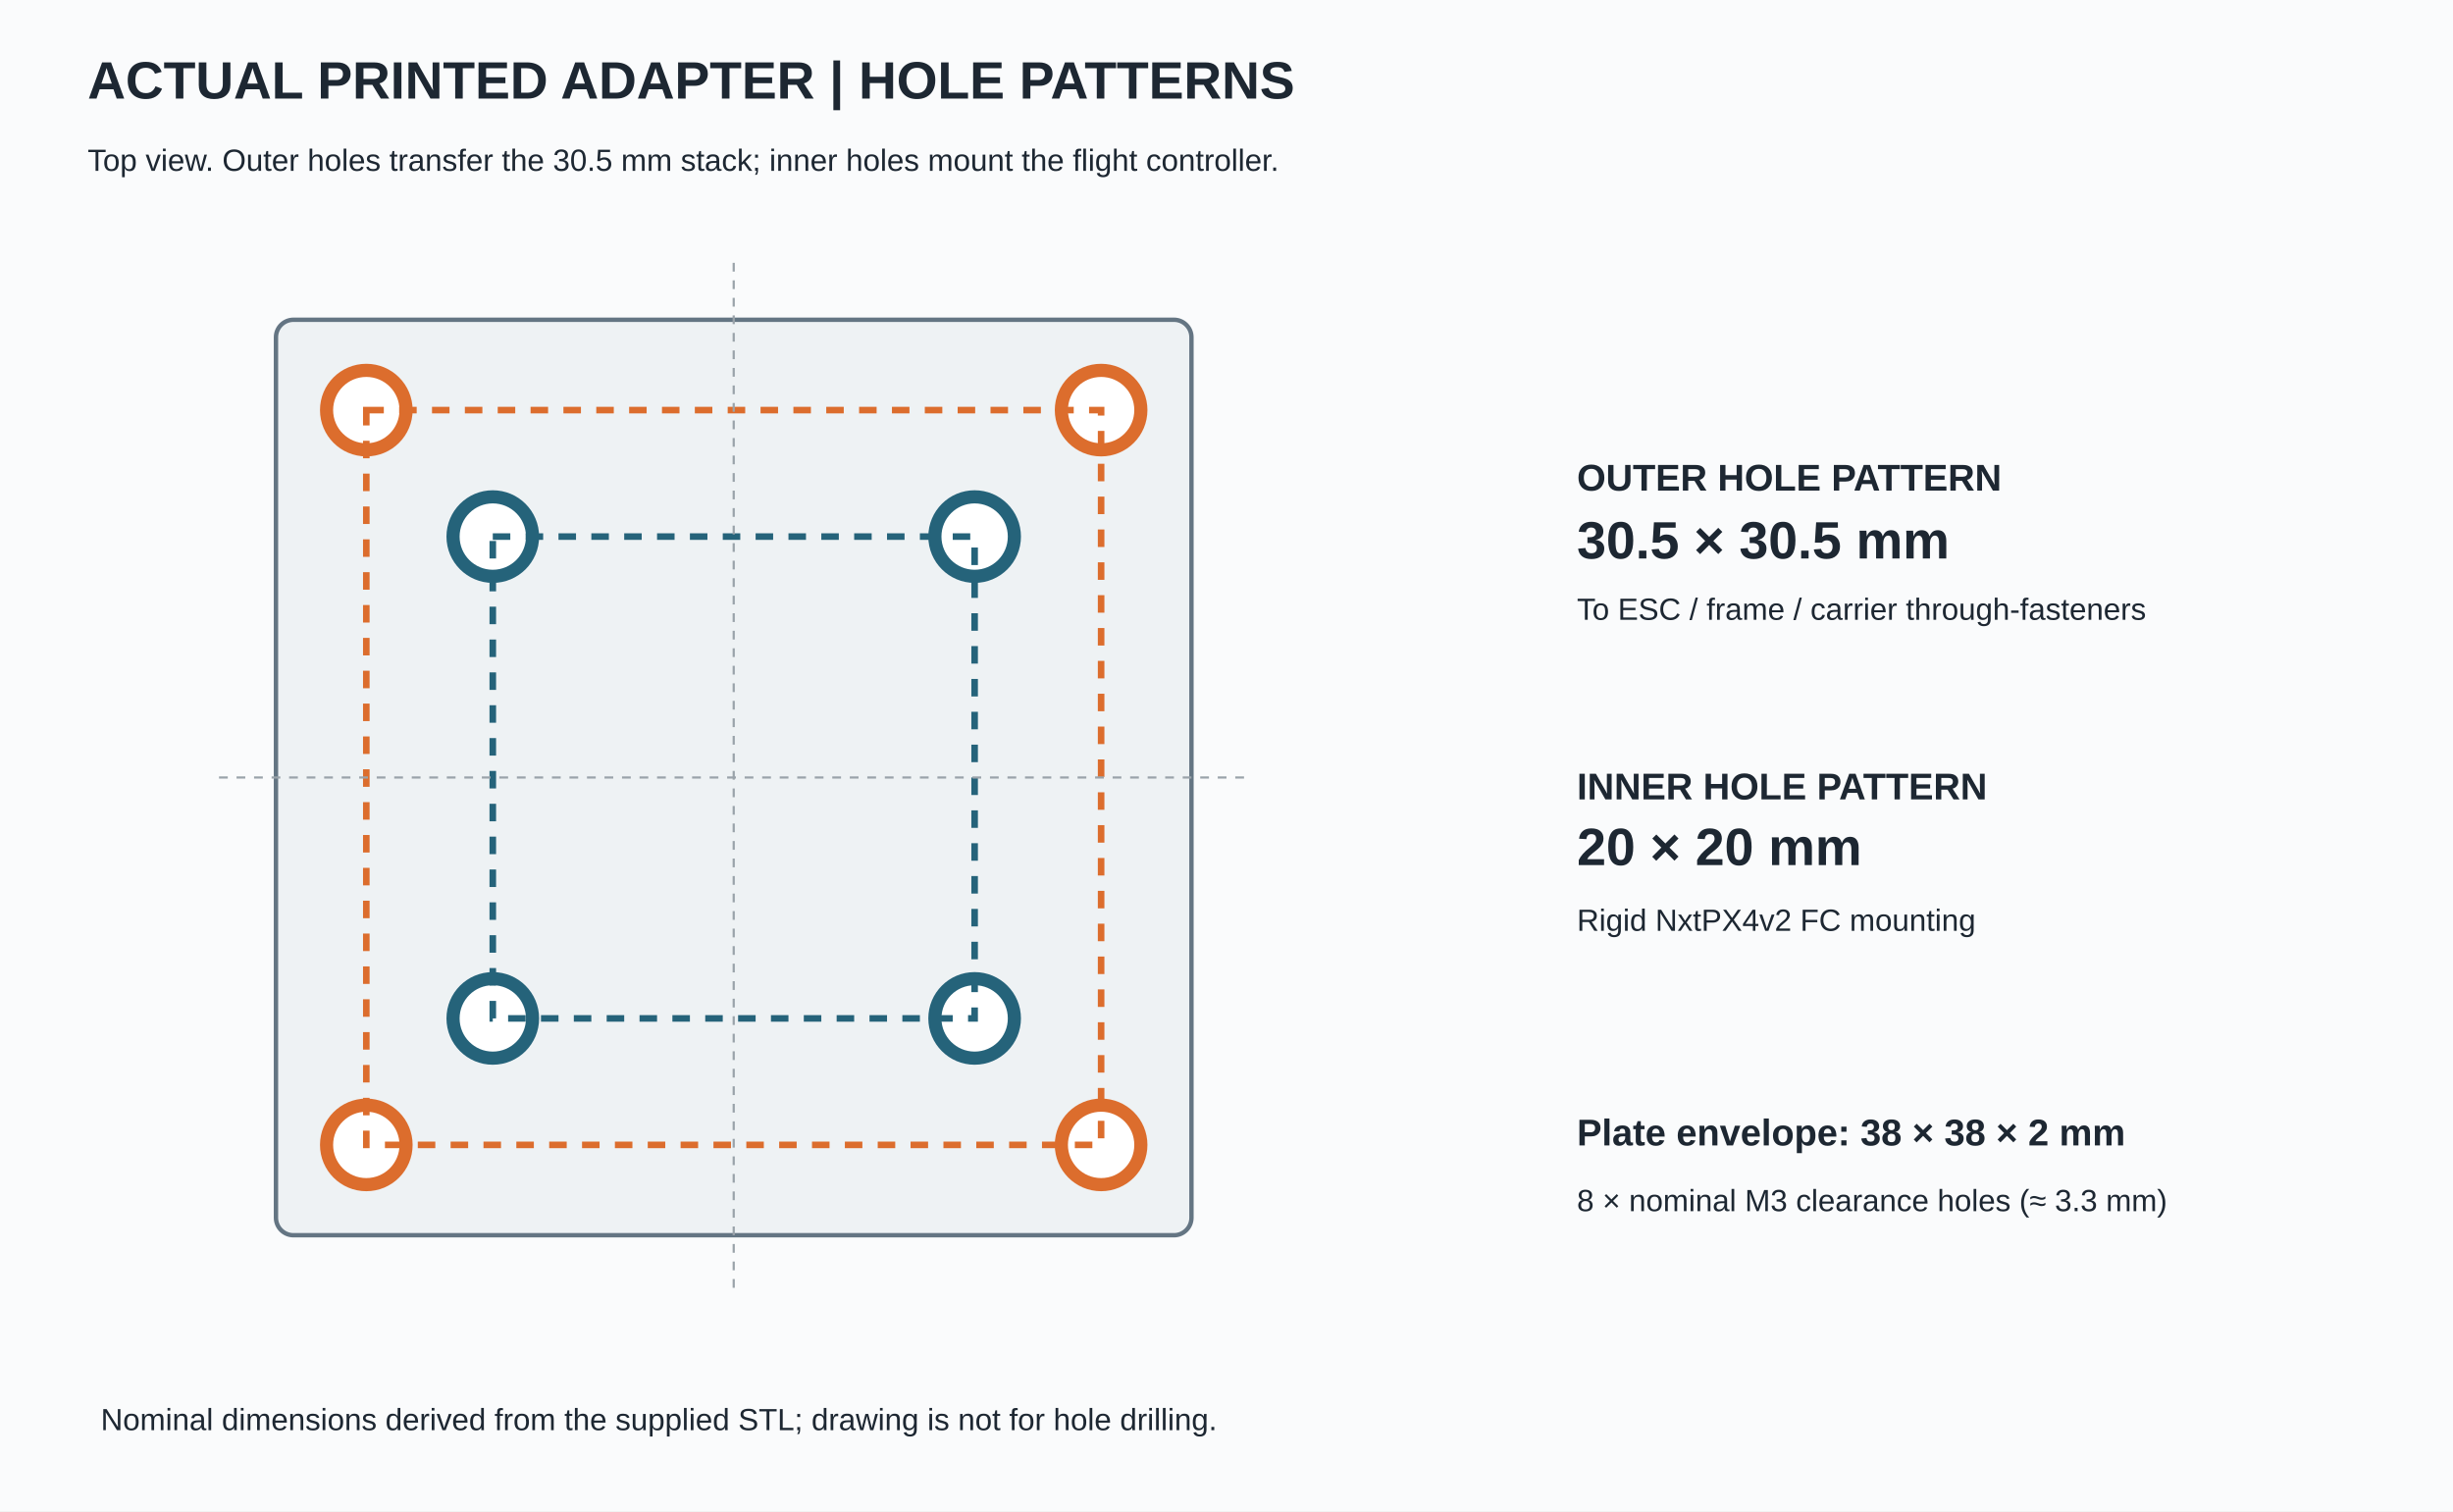
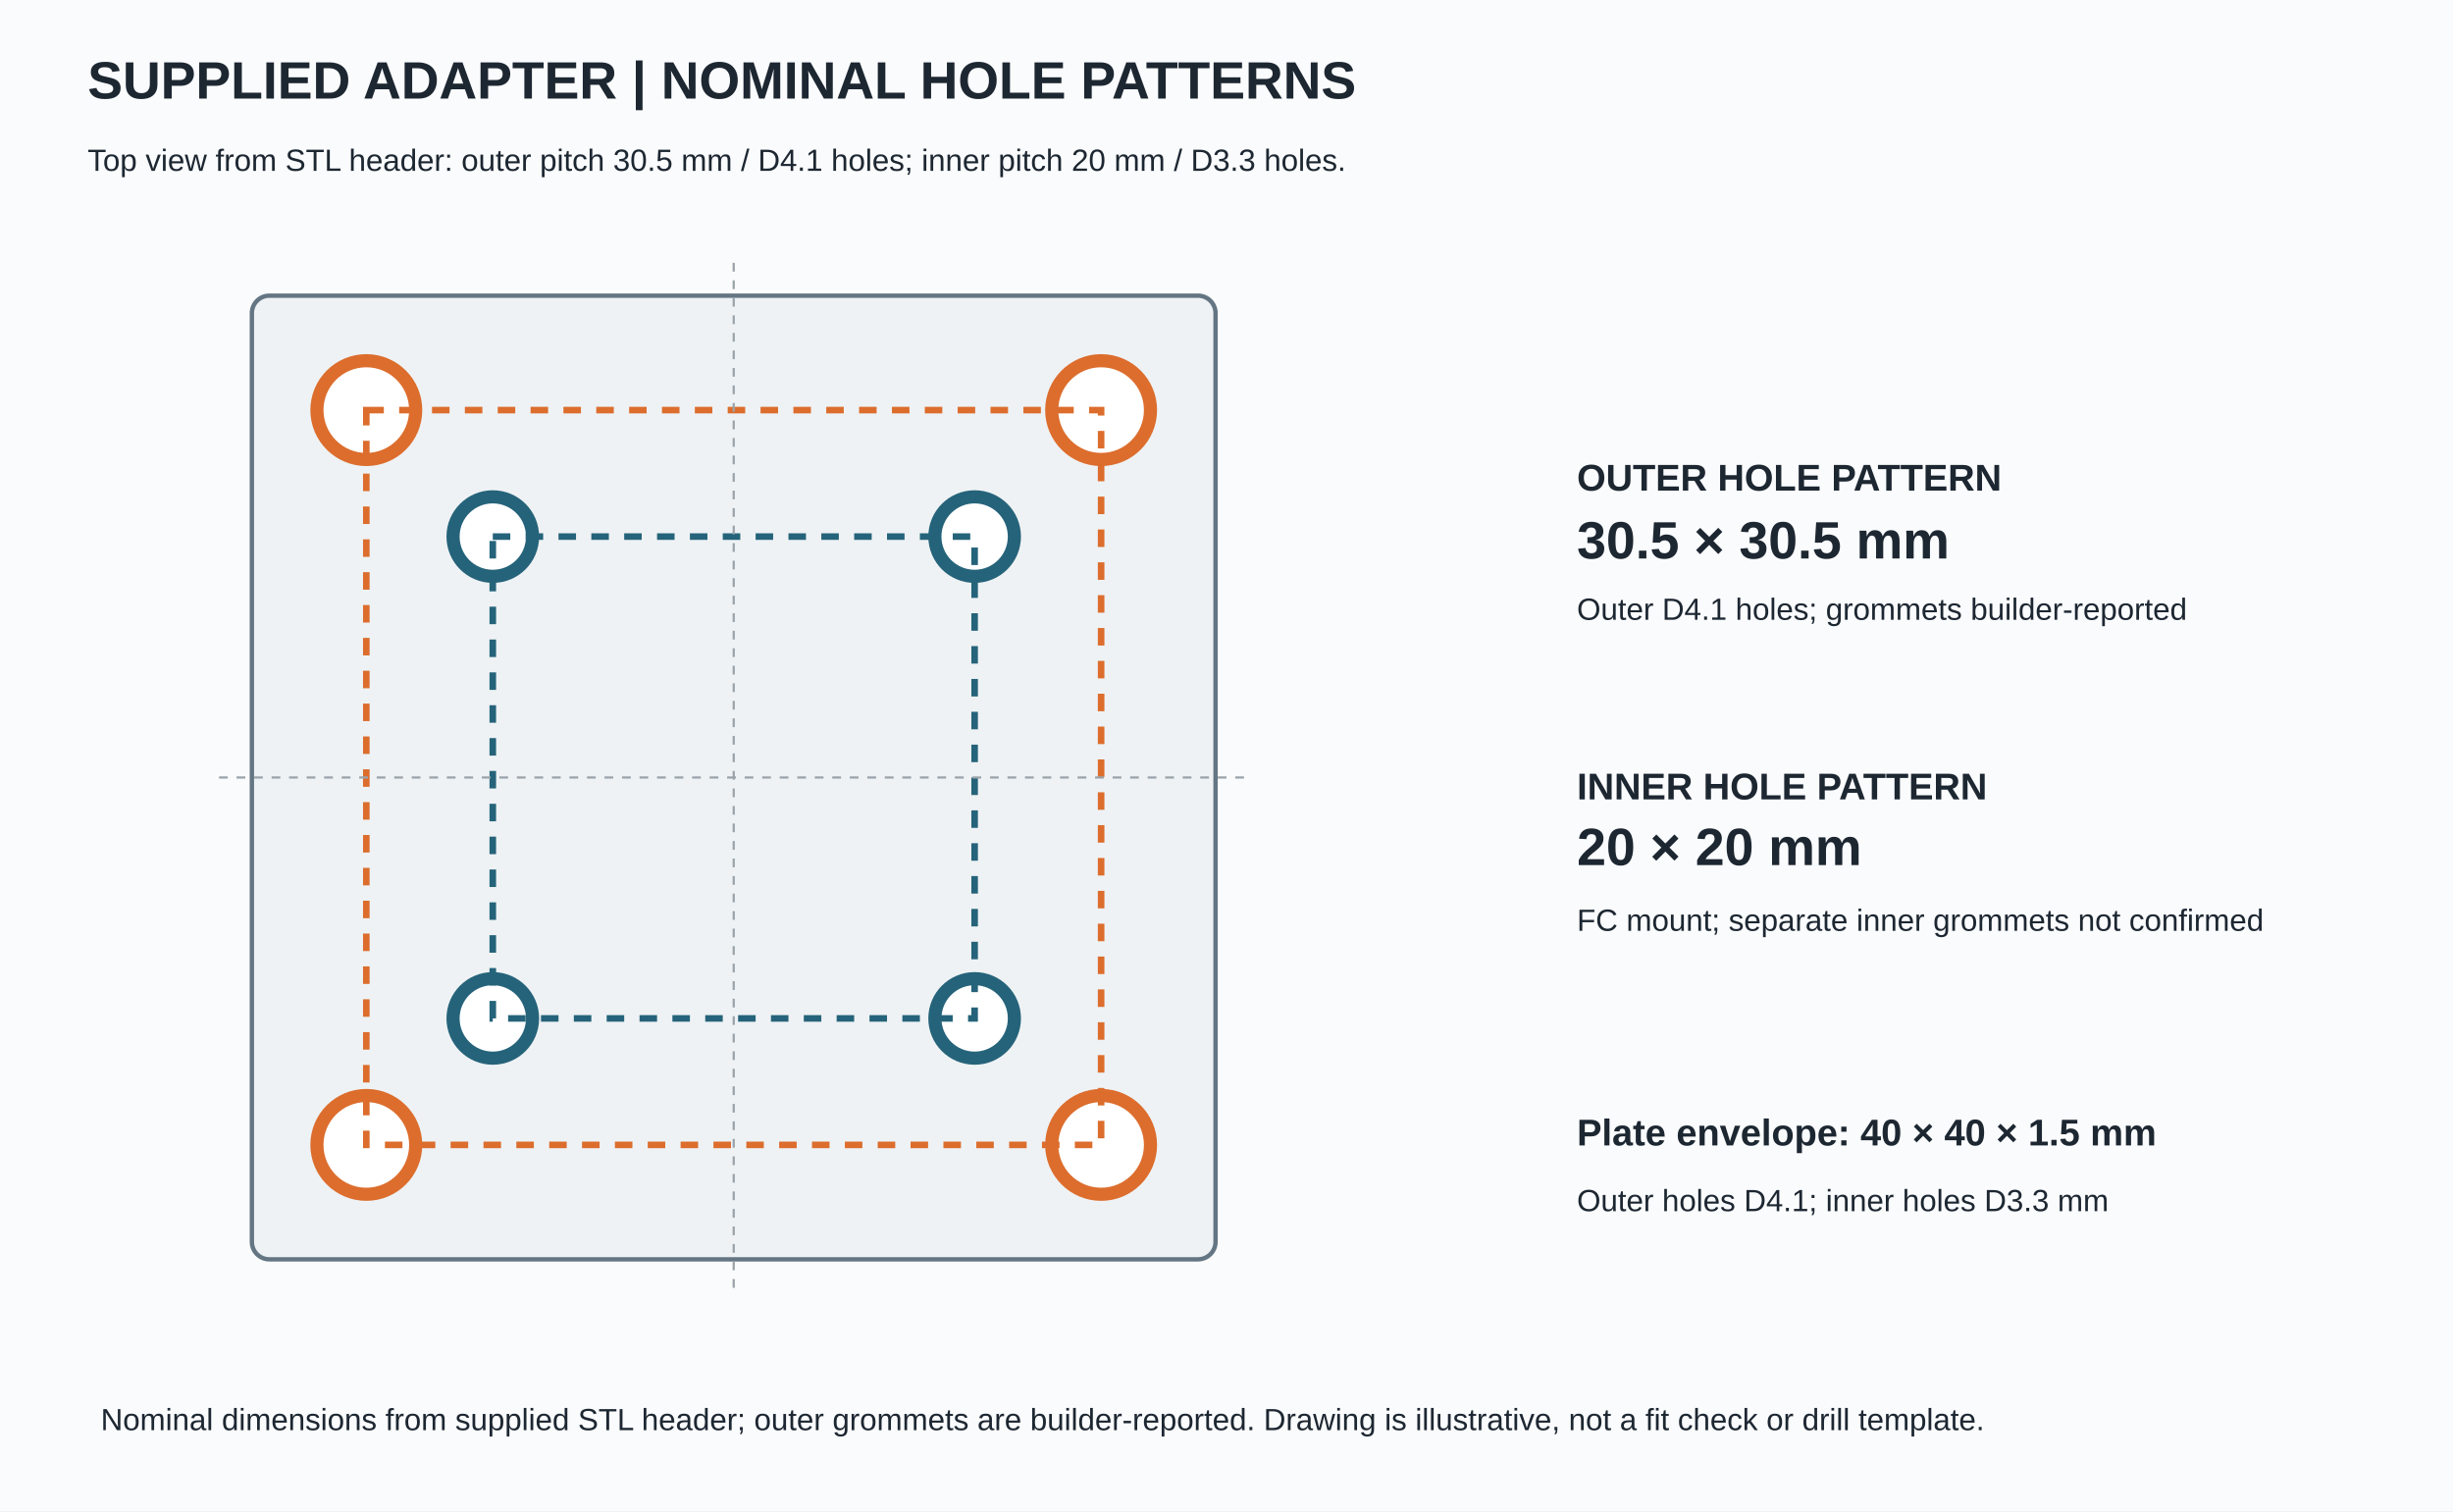
<svg xmlns="http://www.w3.org/2000/svg" viewBox="0 0 1120 690" width="1120" height="690">
  <style>
:root { --ink:#1d2732; --blue:#25637a; --orange:#dc6d2d; }
text{font-family:Arial,Helvetica,sans-serif;fill:#1d2732}
.h{font-size:24px;font-weight:bold}
.m{font-size:17px;font-weight:bold}
.s{font-size:14px}
.tiny{font-size:12px;fill:#4e5b67}
.rule{stroke:#9ca9b2;stroke-width:1.5}
</style>
  <rect width="1120" height="690" fill="#fafbfc" />
-   <text x="40" y="45" class="h">ACTUAL PRINTED ADAPTER | HOLE PATTERNS</text>
-   <text x="40" y="78" class="s">Top view. Outer holes transfer the 30.5 mm stack; inner holes mount the flight controller.</text>
-   <rect x="126.0" y="146.0" width="418.0" height="418.0" rx="8" fill="#eef2f4" stroke="#647583" stroke-width="2" />
-   <circle cx="167.25" cy="187.25" r="18.15" fill="white" stroke="#dc6d2d" stroke-width="6" />
-   <circle cx="167.25" cy="522.75" r="18.15" fill="white" stroke="#dc6d2d" stroke-width="6" />
-   <circle cx="502.75" cy="187.25" r="18.15" fill="white" stroke="#dc6d2d" stroke-width="6" />
-   <circle cx="502.75" cy="522.75" r="18.15" fill="white" stroke="#dc6d2d" stroke-width="6" />
+   <text x="40" y="45" class="h">SUPPLIED ADAPTER | NOMINAL HOLE PATTERNS</text>
+   <text x="40" y="78" class="s">Top view from STL header: outer pitch 30.5 mm / D4.1 holes; inner pitch 20 mm / D3.3 holes.</text>
+   <rect x="115.0" y="135.0" width="440.0" height="440.0" rx="8" fill="#eef2f4" stroke="#647583" stroke-width="2" />
+   <circle cx="167.25" cy="187.25" r="22.55" fill="white" stroke="#dc6d2d" stroke-width="6" />
+   <circle cx="167.25" cy="522.75" r="22.55" fill="white" stroke="#dc6d2d" stroke-width="6" />
+   <circle cx="502.75" cy="187.25" r="22.55" fill="white" stroke="#dc6d2d" stroke-width="6" />
+   <circle cx="502.75" cy="522.75" r="22.55" fill="white" stroke="#dc6d2d" stroke-width="6" />
  <rect x="167.25" y="187.25" width="335.5" height="335.5" fill="none" stroke="#dc6d2d" stroke-width="3" stroke-dasharray="8 7" />
  <circle cx="225.0" cy="245.0" r="18.15" fill="white" stroke="#25637a" stroke-width="6" />
  <circle cx="225.0" cy="465.0" r="18.15" fill="white" stroke="#25637a" stroke-width="6" />
  <circle cx="445.0" cy="245.0" r="18.15" fill="white" stroke="#25637a" stroke-width="6" />
  <circle cx="445.0" cy="465.0" r="18.15" fill="white" stroke="#25637a" stroke-width="6" />
  <rect x="225.0" y="245.0" width="220.0" height="220.0" fill="none" stroke="#25637a" stroke-width="3" stroke-dasharray="8 7" />
  <line x1="100" y1="355" x2="570" y2="355" stroke="#9aa3aa" stroke-width="1" stroke-dasharray="4 4" />
  <line x1="335" y1="120" x2="335" y2="590" stroke="#9aa3aa" stroke-width="1" stroke-dasharray="4 4" />
  <text x="720" y="224" class="m">OUTER HOLE PATTERN</text>
  <text x="720" y="255" class="h">30.5 × 30.5 mm</text>
-   <text x="720" y="283" class="s">To ESC / frame / carrier through-fasteners</text>
+   <text x="720" y="283" class="s">Outer D4.1 holes; grommets builder-reported</text>
  <text x="720" y="365" class="m">INNER HOLE PATTERN</text>
  <text x="720" y="395" class="h">20 × 20 mm</text>
-   <text x="720" y="425" class="s">Rigid NxtPX4v2 FC mounting</text>
-   <text x="720" y="523" class="m">Plate envelope: 38 × 38 × 2 mm</text>
-   <text x="720" y="553" class="s">8 × nominal M3 clearance holes (≈ 3.3 mm)</text>
-   <text x="46" y="653" class="s">Nominal dimensions derived from the supplied STL; drawing is not for hole drilling.</text>
+   <text x="720" y="425" class="s">FC mount; separate inner grommets not confirmed</text>
+   <text x="720" y="523" class="m">Plate envelope: 40 × 40 × 1.5 mm</text>
+   <text x="720" y="553" class="s">Outer holes D4.1; inner holes D3.3 mm</text>
+   <text x="46" y="653" class="s">Nominal dimensions from supplied STL header; outer grommets are builder-reported. Drawing is illustrative, not a fit check or drill template.</text>
</svg>
